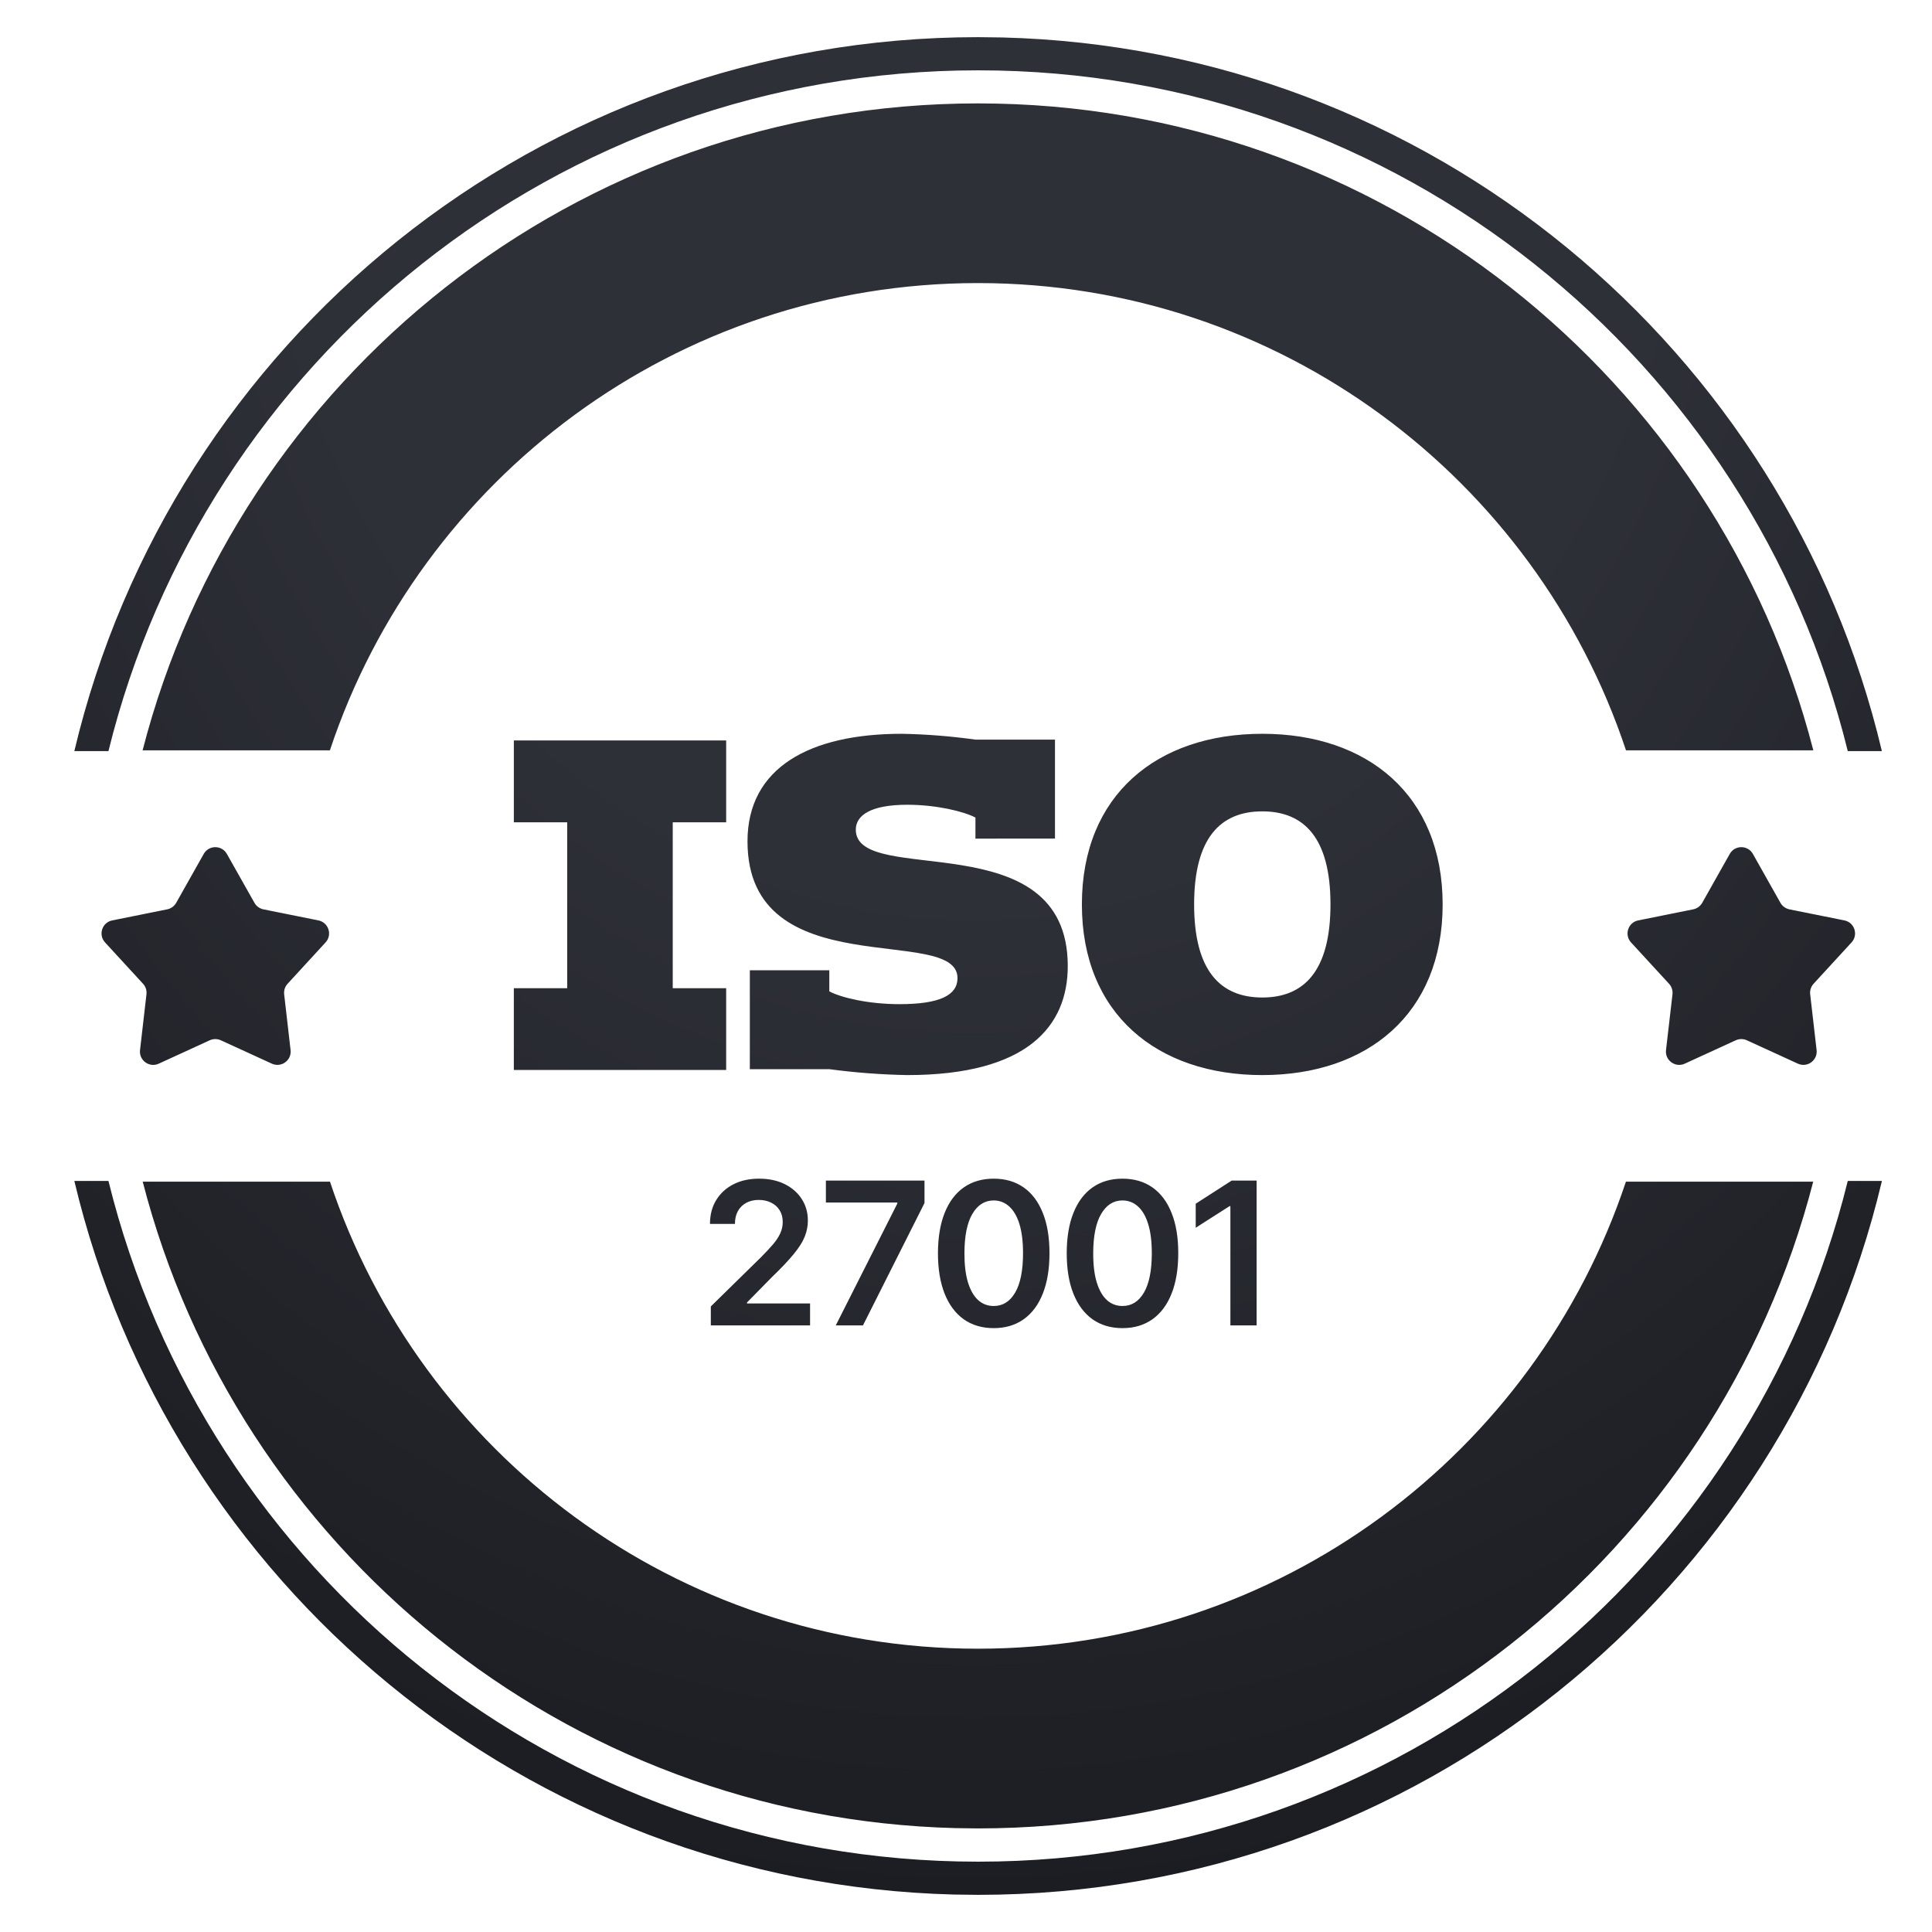
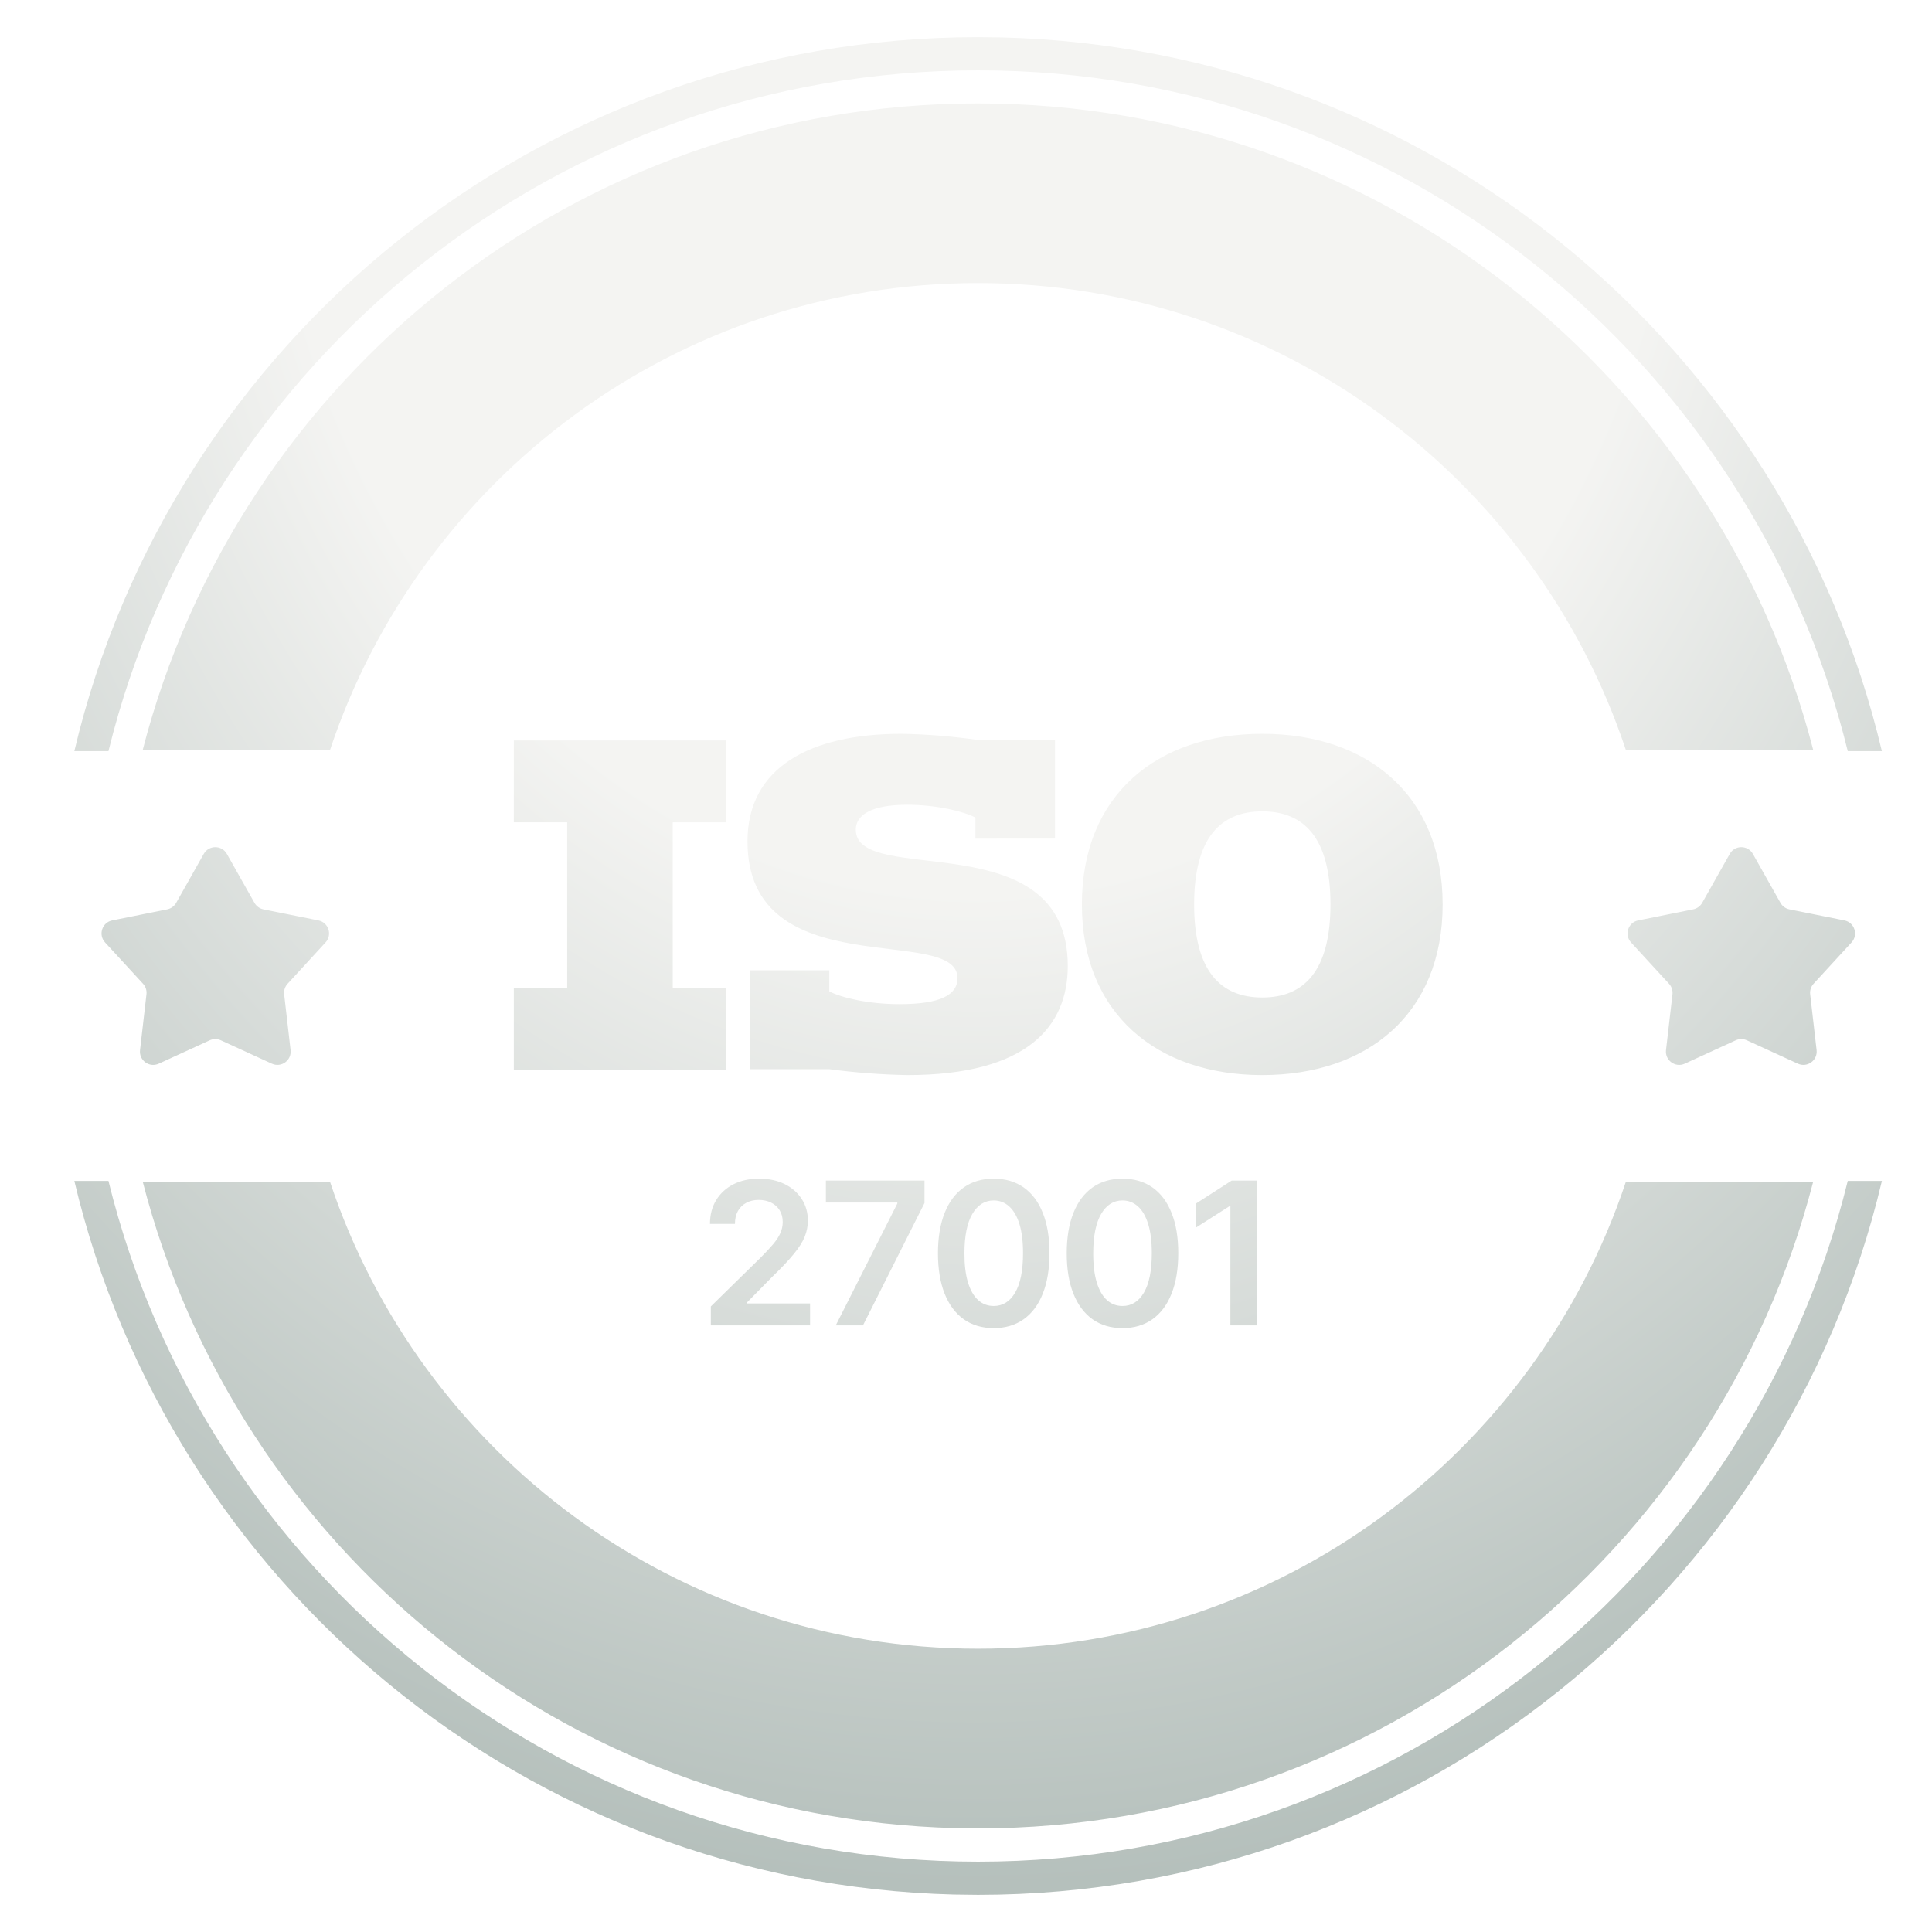
<svg xmlns="http://www.w3.org/2000/svg" width="52" height="52" viewBox="0 0 52 52" fill="none">
  <path d="M2.919 31.785C5.51 42.305 15.007 50.107 26.326 50.107C37.646 50.107 47.142 42.305 49.733 31.785H50.652C48.042 42.803 38.142 51 26.326 51L25.681 50.992C14.151 50.7 4.564 42.602 2.001 31.785H2.919ZM8.881 31.804C11.312 39.108 18.201 44.375 26.321 44.375C34.442 44.375 41.331 39.108 43.762 31.804H48.803C46.224 41.815 37.137 49.212 26.321 49.212L25.723 49.204C15.172 48.937 6.371 41.629 3.841 31.804H8.881ZM26.746 31.724C27.058 31.724 27.326 31.802 27.551 31.959C27.775 32.116 27.947 32.344 28.066 32.644C28.187 32.943 28.247 33.305 28.247 33.728C28.247 34.154 28.187 34.519 28.066 34.82C27.947 35.121 27.775 35.35 27.551 35.509C27.328 35.667 27.059 35.747 26.746 35.747C26.433 35.747 26.164 35.667 25.939 35.509C25.716 35.349 25.544 35.119 25.424 34.818C25.305 34.517 25.245 34.153 25.245 33.728C25.246 33.304 25.307 32.942 25.426 32.644C25.546 32.344 25.718 32.116 25.941 31.959C26.166 31.802 26.434 31.724 26.746 31.724ZM30.212 31.724C30.524 31.724 30.792 31.802 31.017 31.959C31.241 32.116 31.413 32.344 31.532 32.644C31.653 32.943 31.713 33.305 31.713 33.728C31.713 34.154 31.653 34.519 31.532 34.82C31.413 35.121 31.241 35.35 31.017 35.509C30.793 35.667 30.525 35.747 30.212 35.747C29.899 35.747 29.63 35.667 29.405 35.509C29.182 35.349 29.01 35.119 28.89 34.818C28.77 34.517 28.711 34.153 28.711 33.728C28.712 33.304 28.772 32.942 28.892 32.644C29.012 32.344 29.184 32.116 29.407 31.959C29.632 31.802 29.9 31.724 30.212 31.724ZM20.43 31.724C20.691 31.724 20.92 31.772 21.118 31.869C21.316 31.967 21.47 32.102 21.579 32.272C21.689 32.441 21.744 32.636 21.744 32.853C21.744 32.999 21.716 33.142 21.66 33.283C21.604 33.424 21.506 33.58 21.365 33.751C21.226 33.922 21.03 34.13 20.777 34.373L20.106 35.056V35.083H21.803V35.673H19.132V35.163L20.484 33.837C20.614 33.706 20.722 33.59 20.809 33.488C20.895 33.387 20.959 33.288 21.002 33.193C21.045 33.098 21.067 32.997 21.067 32.89C21.067 32.767 21.039 32.661 20.983 32.573C20.928 32.484 20.851 32.416 20.753 32.368C20.655 32.32 20.544 32.296 20.42 32.296C20.292 32.296 20.179 32.323 20.083 32.376C19.987 32.428 19.913 32.502 19.859 32.599C19.807 32.695 19.781 32.809 19.781 32.942H19.109C19.109 32.695 19.166 32.48 19.278 32.298C19.391 32.115 19.547 31.973 19.745 31.873C19.944 31.773 20.172 31.724 20.43 31.724ZM24.883 32.38L23.227 35.673H22.495L24.152 32.393V32.366H22.229V31.776H24.883V32.38ZM33.822 35.673H33.116V32.463H33.094L32.183 33.045V32.398L33.15 31.776H33.822V35.673ZM26.746 32.31C26.504 32.31 26.312 32.432 26.171 32.673C26.03 32.913 25.959 33.265 25.958 33.728C25.957 34.039 25.988 34.3 26.052 34.512C26.116 34.723 26.207 34.883 26.325 34.991C26.443 35.098 26.584 35.151 26.746 35.151C26.989 35.151 27.182 35.032 27.322 34.792C27.464 34.551 27.535 34.196 27.535 33.728C27.535 33.419 27.503 33.159 27.439 32.948C27.374 32.738 27.282 32.579 27.164 32.473C27.046 32.365 26.907 32.311 26.746 32.31ZM30.212 32.31C29.97 32.31 29.779 32.432 29.638 32.673C29.497 32.913 29.425 33.264 29.424 33.728C29.423 34.039 29.454 34.3 29.518 34.512C29.582 34.723 29.673 34.883 29.791 34.991C29.909 35.098 30.05 35.151 30.212 35.151C30.455 35.151 30.647 35.032 30.788 34.792C30.93 34.551 31.001 34.196 31.001 33.728C31.001 33.419 30.969 33.159 30.904 32.948C30.84 32.738 30.748 32.579 30.63 32.473C30.512 32.365 30.373 32.311 30.212 32.31ZM24.271 19.75C24.936 19.762 25.596 19.815 26.254 19.907H28.395V22.57L26.254 22.572V22.005C25.939 21.837 25.194 21.66 24.419 21.66C23.422 21.66 23.034 21.953 23.034 22.33C23.034 23.892 28.739 22.1 28.739 26C28.739 27.615 27.659 28.936 24.419 28.936C23.716 28.923 23.016 28.87 22.321 28.777H20.182V26.115H22.321V26.683C22.636 26.85 23.369 27.027 24.209 27.027C25.321 27.027 25.771 26.775 25.771 26.325C25.771 24.858 20.12 26.567 20.119 22.645C20.119 20.653 21.807 19.75 24.271 19.75ZM33.975 19.75C36.804 19.75 38.829 21.398 38.829 24.343C38.829 27.288 36.804 28.935 33.975 28.936C31.145 28.936 29.119 27.29 29.119 24.343C29.119 21.395 31.142 19.75 33.975 19.75ZM19.545 22.132H18.107V26.597H19.545V28.799H13.83V26.597H15.266V22.132H13.83V19.929H19.545V22.132ZM5.484 22.983C5.621 22.741 5.97 22.741 6.106 22.983L6.849 24.3C6.9 24.39 6.987 24.454 7.089 24.475L8.57 24.773C8.843 24.828 8.951 25.16 8.763 25.365L7.74 26.479C7.67 26.555 7.637 26.658 7.648 26.761L7.821 28.263C7.853 28.539 7.571 28.744 7.318 28.629L5.943 27.999C5.849 27.956 5.741 27.956 5.646 27.999L4.272 28.629C4.019 28.745 3.737 28.539 3.769 28.263L3.942 26.761C3.954 26.658 3.921 26.555 3.851 26.479L2.827 25.365C2.639 25.16 2.747 24.828 3.02 24.773L4.501 24.475C4.603 24.454 4.691 24.39 4.742 24.3L5.484 22.983ZM46.557 22.983C46.693 22.741 47.042 22.741 47.179 22.983L47.921 24.3C47.972 24.39 48.059 24.454 48.161 24.475L49.643 24.773C49.915 24.828 50.023 25.16 49.835 25.365L48.812 26.479C48.742 26.555 48.709 26.658 48.721 26.761L48.894 28.263C48.925 28.539 48.644 28.744 48.391 28.629L47.016 27.999C46.921 27.956 46.813 27.956 46.719 27.999L45.345 28.629C45.092 28.745 44.809 28.539 44.841 28.263L45.015 26.761C45.026 26.658 44.993 26.555 44.923 26.479L43.899 25.365C43.712 25.16 43.819 24.828 44.092 24.773L45.573 24.475C45.675 24.454 45.764 24.39 45.815 24.3L46.557 22.983ZM33.975 21.838C32.852 21.838 32.14 22.55 32.14 24.343C32.14 26.135 32.852 26.848 33.975 26.848C35.097 26.848 35.809 26.135 35.81 24.343C35.81 22.55 35.097 21.838 33.975 21.838ZM26.972 1.008C38.501 1.3 48.089 9.399 50.651 20.216H49.733C47.142 9.696 37.646 1.893 26.326 1.893C15.006 1.893 5.51 9.696 2.919 20.216H2.001C4.611 9.198 14.51 1 26.326 1L26.972 1.008ZM26.321 2.783C37.139 2.783 46.229 10.183 48.806 20.196H43.764C41.335 12.889 34.444 7.619 26.321 7.619C18.199 7.619 11.308 12.889 8.879 20.196H3.838C6.414 10.183 15.504 2.783 26.321 2.783Z" fill="url(#paint0_radial_8228_116971)" />
  <defs>
    <radialGradient id="paint0_radial_8228_116971" cx="0" cy="0" r="1" gradientUnits="userSpaceOnUse" gradientTransform="translate(26.2126 1) rotate(90) scale(50 41.0214)">
-       <stop offset="0.461" stop-color="#2E3038" />
-       <stop offset="1" stop-color="#1C1D22" />
+       <stop offset="0.461" stop-color="#F4F4F2" />
+       <stop offset="1" stop-color="#B4BFBB" />
    </radialGradient>
  </defs>
</svg>
